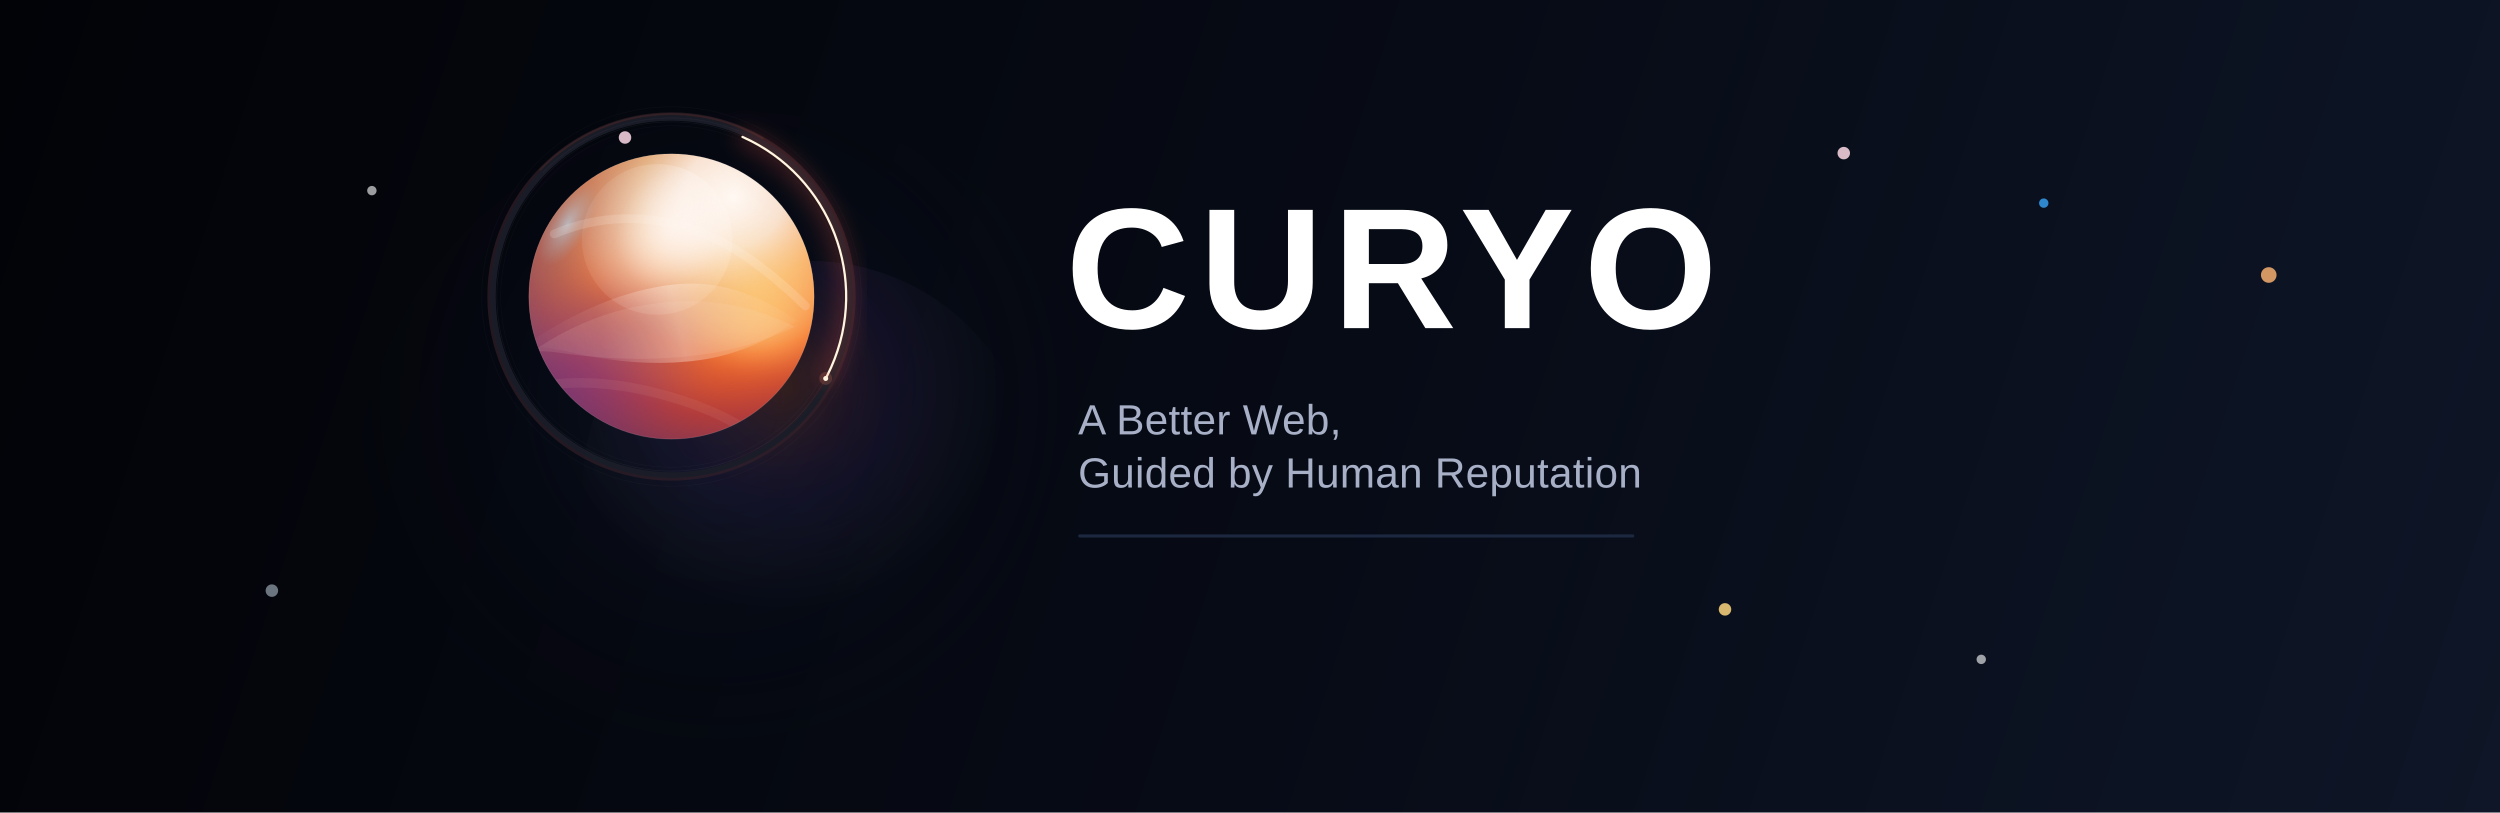
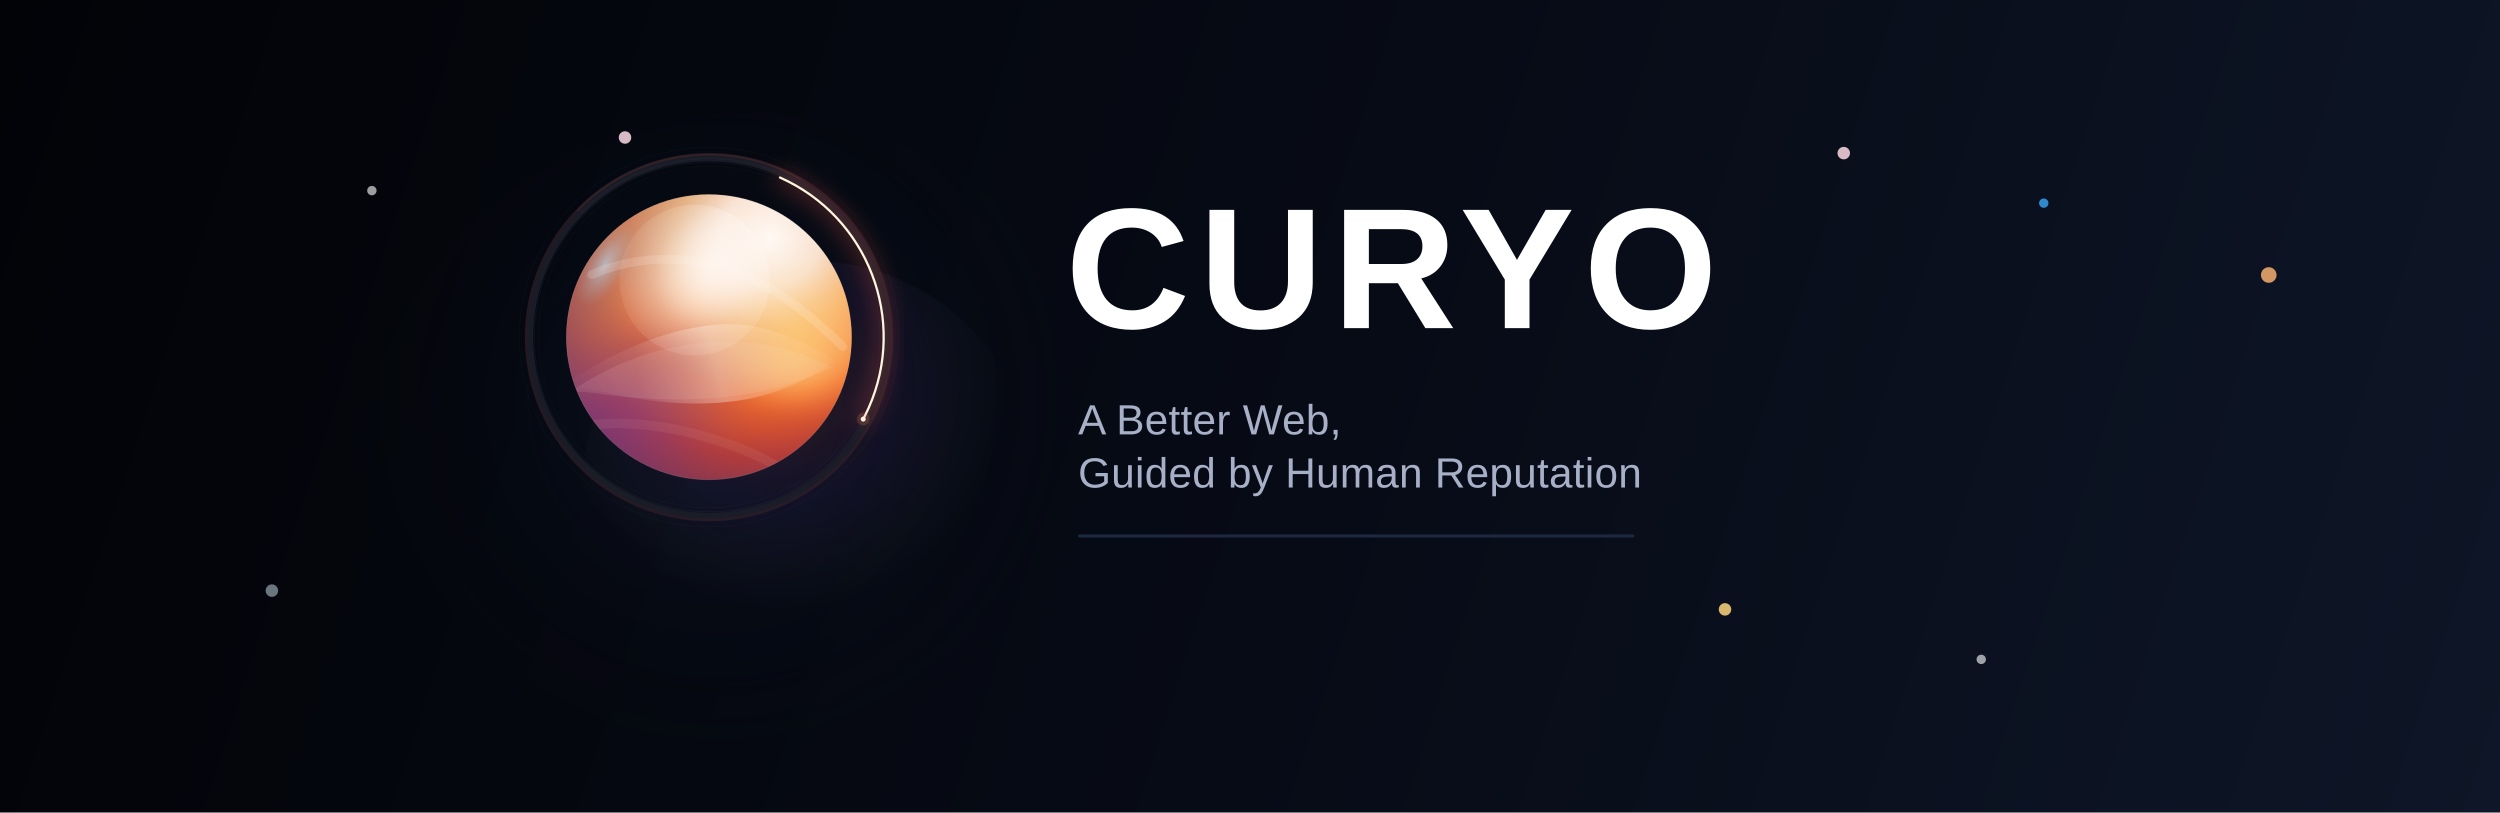
<svg xmlns="http://www.w3.org/2000/svg" viewBox="0 0 1600 520" width="1600" height="520" fill="none">
  <defs>
    <linearGradient id="banner-bg" x1="0" y1="0" x2="1600" y2="520" gradientUnits="userSpaceOnUse">
      <stop offset="0%" stop-color="#020307" />
      <stop offset="54%" stop-color="#070B16" />
      <stop offset="100%" stop-color="#0E1627" />
    </linearGradient>
    <radialGradient id="banner-left-glow" cx="460" cy="256" r="250" gradientUnits="userSpaceOnUse">
      <stop offset="0%" stop-color="#141D32" stop-opacity="0.55" />
      <stop offset="56%" stop-color="#0B1222" stop-opacity="0.16" />
      <stop offset="100%" stop-color="#05070D" stop-opacity="0" />
    </radialGradient>
    <radialGradient id="banner-core-glow" cx="500" cy="246" r="145" gradientUnits="userSpaceOnUse">
      <stop offset="0%" stop-color="#F26426" stop-opacity="0.18" />
      <stop offset="52%" stop-color="#6B37A5" stop-opacity="0.1" />
      <stop offset="100%" stop-color="#7E8996" stop-opacity="0" />
    </radialGradient>
    <radialGradient id="banner-mark-orb-base" cx="0" cy="0" r="1" gradientUnits="userSpaceOnUse" gradientTransform="translate(856 450) rotate(136) scale(720 702)">
      <stop stop-color="#FFF8F2" />
      <stop offset="0.18" stop-color="#F8E1D0" />
      <stop offset="0.34" stop-color="#F7B070" />
      <stop offset="0.56" stop-color="#F26426" />
      <stop offset="0.78" stop-color="#B23C3B" />
      <stop offset="1" stop-color="#6A345F" />
    </radialGradient>
    <radialGradient id="banner-mark-orb-rim" cx="0" cy="0" r="1" gradientUnits="userSpaceOnUse" gradientTransform="translate(438 516) rotate(30) scale(240 540)">
      <stop stop-color="#AFC5D7" stop-opacity="0.82" />
      <stop offset="0.22" stop-color="#7E8996" stop-opacity="0.34" />
      <stop offset="1" stop-color="#7E8996" stop-opacity="0" />
    </radialGradient>
    <radialGradient id="banner-mark-soft-white" cx="0" cy="0" r="1" gradientUnits="userSpaceOnUse" gradientTransform="translate(710 520) rotate(128) scale(330 260)">
      <stop stop-color="#FFF8F3" stop-opacity="0.74" />
      <stop offset="0.52" stop-color="#FFF8F3" stop-opacity="0.2" />
      <stop offset="1" stop-color="#FFF8F3" stop-opacity="0" />
    </radialGradient>
    <radialGradient id="banner-mark-coral-bloom" cx="0" cy="0" r="1" gradientUnits="userSpaceOnUse" gradientTransform="translate(910 754) rotate(158) scale(294 236)">
      <stop stop-color="#FFD77E" stop-opacity="0.82" />
      <stop offset="1" stop-color="#FFD77E" stop-opacity="0" />
    </radialGradient>
    <radialGradient id="banner-mark-violet-pocket" cx="0" cy="0" r="1" gradientUnits="userSpaceOnUse" gradientTransform="translate(500 866) rotate(-26) scale(334 244)">
      <stop stop-color="#6B37A5" stop-opacity="0.54" />
      <stop offset="1" stop-color="#6B37A5" stop-opacity="0" />
    </radialGradient>
    <radialGradient id="banner-mark-blue-pocket" cx="0" cy="0" r="1" gradientUnits="userSpaceOnUse" gradientTransform="translate(620 760) rotate(8) scale(320 180)">
      <stop stop-color="#8C4A53" stop-opacity="0.36" />
      <stop offset="0.58" stop-color="#C46A4A" stop-opacity="0.22" />
      <stop offset="1" stop-color="#C46A4A" stop-opacity="0" />
    </radialGradient>
    <linearGradient id="banner-mark-fold-sheen" x1="290" y1="820" x2="1036" y2="650" gradientUnits="userSpaceOnUse">
      <stop stop-color="#FFF7F0" stop-opacity="0" />
      <stop offset="0.3" stop-color="#FFF7F0" stop-opacity="0.08" />
      <stop offset="0.56" stop-color="#FFF7F0" stop-opacity="0.34" />
      <stop offset="0.82" stop-color="#FFD7B2" stop-opacity="0.18" />
      <stop offset="1" stop-color="#FFD7B2" stop-opacity="0" />
    </linearGradient>
    <linearGradient id="banner-mark-flare-gradient" x1="860" y1="260" x2="1050" y2="736" gradientUnits="userSpaceOnUse">
      <stop stop-color="#F45C4D" />
      <stop offset="0.24" stop-color="#FF8A5D" />
      <stop offset="0.56" stop-color="#FFC37A" />
      <stop offset="0.82" stop-color="#FFE1A7" />
      <stop offset="1" stop-color="#FFF4DB" />
    </linearGradient>
    <linearGradient id="banner-mark-flare-core" x1="870" y1="280" x2="1036" y2="716" gradientUnits="userSpaceOnUse">
      <stop stop-color="#FF9E78" />
      <stop offset="0.48" stop-color="#FFF0CF" />
      <stop offset="1" stop-color="#FFF8ED" />
    </linearGradient>
    <filter id="banner-mark-blur-40" x="0" y="0" width="1400" height="1400" filterUnits="userSpaceOnUse" color-interpolation-filters="sRGB">
      <feGaussianBlur stdDeviation="40" />
    </filter>
    <clipPath id="banner-mark-orb-clip">
      <circle cx="700" cy="700" r="360" />
    </clipPath>
    <symbol id="banner-mark" viewBox="0 0 1400 1400">
      <circle cx="700" cy="700" r="680" stroke="#FFFFFF" stroke-opacity="0.03" stroke-width="2" />
      <circle cx="700" cy="700" r="654" stroke="#342129" stroke-opacity="0.66" stroke-width="12" />
      <circle cx="700" cy="700" r="640" stroke="#1A1E28" stroke-opacity="0.96" stroke-width="20" />
      <circle cx="700" cy="700" r="626" stroke="#FFFFFF" stroke-opacity="0.055" stroke-width="2" />
      <circle cx="700" cy="700" r="612" stroke="#FFFFFF" stroke-opacity="0.038" stroke-width="1.4" />
      <circle cx="700" cy="700" r="654" stroke="#F3A16E" stroke-opacity="0.08" stroke-width="6" stroke-linecap="round" stroke-dasharray="867.5 3241.7" transform="rotate(-136 700 700)" />
      <circle cx="700" cy="700" r="640" stroke="#FFFFFF" stroke-opacity="0.04" stroke-width="2.2" stroke-linecap="round" stroke-dasharray="759.6 3261.7" transform="rotate(-136 700 700)" />
      <g filter="url(#banner-mark-blur-40)">
        <circle cx="700" cy="700" r="626" stroke="#F45C4D" stroke-opacity="0.54" stroke-width="28" stroke-linecap="round" stroke-dasharray="1027.0 2906.3" transform="rotate(-66 700 700)" />
      </g>
      <circle cx="700" cy="700" r="626" stroke="#6D352A" stroke-opacity="0.42" stroke-width="10" stroke-linecap="round" stroke-dasharray="1027.0 2906.3" transform="rotate(-66 700 700)" />
      <circle cx="700" cy="700" r="626" stroke="url(#banner-mark-flare-gradient)" stroke-width="8" stroke-linecap="round" stroke-dasharray="1027.0 2906.3" transform="rotate(-66 700 700)" />
      <circle cx="700" cy="700" r="626" stroke="url(#banner-mark-flare-core)" stroke-width="2.4" stroke-linecap="round" stroke-dasharray="1027.0 2906.3" transform="rotate(-66 700 700)" />
      <circle cx="1252.7" cy="993.9" r="23" fill="#FF8D65" fill-opacity="0.18" />
      <circle cx="1252.7" cy="993.9" r="9" fill="#FFF3DF" />
      <g transform="translate(700 700) scale(1.42) translate(-700 -700)">
        <circle cx="700" cy="700" r="360" fill="url(#banner-mark-orb-base)" />
        <circle cx="700" cy="700" r="360" fill="url(#banner-mark-orb-rim)" />
        <g clip-path="url(#banner-mark-orb-clip)">
          <g filter="url(#banner-mark-blur-40)">
            <ellipse cx="672" cy="538" rx="280" ry="184" fill="url(#banner-mark-soft-white)" />
            <ellipse cx="930" cy="640" rx="246" ry="214" fill="url(#banner-mark-coral-bloom)" />
            <ellipse cx="508" cy="904" rx="286" ry="218" fill="url(#banner-mark-violet-pocket)" />
            <ellipse cx="662" cy="774" rx="316" ry="176" fill="url(#banner-mark-blue-pocket)" />
          </g>
          <path d="M330 822C464 734 582 684 704 670C810 658 902 686 1018 760C944 812 868 844 788 858C680 876 560 868 442 840C404 832 368 826 330 822Z" fill="url(#banner-mark-fold-sheen)" />
          <path d="M350 838C466 760 574 724 694 714C808 704 906 726 1012 776C932 814 852 838 766 848C642 864 520 858 402 840C384 838 366 838 350 838Z" fill="#F5E3D2" fill-opacity="0.11" />
          <path d="M404 542C518 494 634 492 752 530C842 560 938 626 1038 724" stroke="#FFF7F1" stroke-opacity="0.16" stroke-width="22" stroke-linecap="round" />
          <path d="M344 930C456 908 574 916 706 956C820 990 910 1040 988 1110" stroke="#E2B2A0" stroke-opacity="0.1" stroke-width="24" stroke-linecap="round" />
          <circle cx="1118" cy="490" r="50" fill="#FFF9F2" fill-opacity="0.9" />
          <circle cx="664" cy="556" r="190" fill="url(#banner-mark-soft-white)" />
        </g>
        <circle cx="700" cy="700" r="360" fill="none" stroke="#FFF8F2" stroke-opacity="0.14" stroke-width="2" />
      </g>
    </symbol>
  </defs>
  <rect width="1600" height="520" fill="url(#banner-bg)" />
  <circle cx="478" cy="322" r="250" fill="url(#banner-left-glow)" />
  <circle cx="518" cy="312" r="145" fill="url(#banner-core-glow)" />
  <g opacity="0.84">
    <circle cx="1180" cy="98" r="4" fill="#FFDCE7" />
    <circle cx="1308" cy="130" r="3" fill="#359EEE" />
    <circle cx="1452" cy="176" r="5" fill="#F7B070" />
    <circle cx="1104" cy="390" r="4" fill="#FFD77E" />
    <circle cx="1268" cy="422" r="3" fill="#FFFFFF" fill-opacity="0.72" />
    <circle cx="238" cy="122" r="3" fill="#FFFFFF" fill-opacity="0.72" />
    <circle cx="400" cy="88" r="4" fill="#FFDCE7" />
    <circle cx="174" cy="378" r="4" fill="#7E8996" />
  </g>
-   <svg x="336" y="96" width="250" height="250" viewBox="140 140 1120 1120" overflow="visible">
+   <svg x="360" y="122" width="250" height="250" viewBox="140 140 1120 1120" overflow="visible">
    <use href="#banner-mark" />
  </svg>
  <text x="682" y="210" font-family="'Helvetica Neue', Arial, sans-serif" font-size="110" font-weight="700" fill="#FFFFFF" letter-spacing="6">
    CURYO
  </text>
  <text x="690" y="278" font-family="'Helvetica Neue', Arial, sans-serif" font-size="27" font-weight="400" fill="#A7B0C7" letter-spacing=".2">
    <tspan x="690" dy="0">A Better Web,</tspan>
    <tspan x="690" dy="34">Guided by Human Reputation</tspan>
  </text>
  <rect x="690" y="342" width="356" height="2" rx="1" fill="#1C2740" />
</svg>
